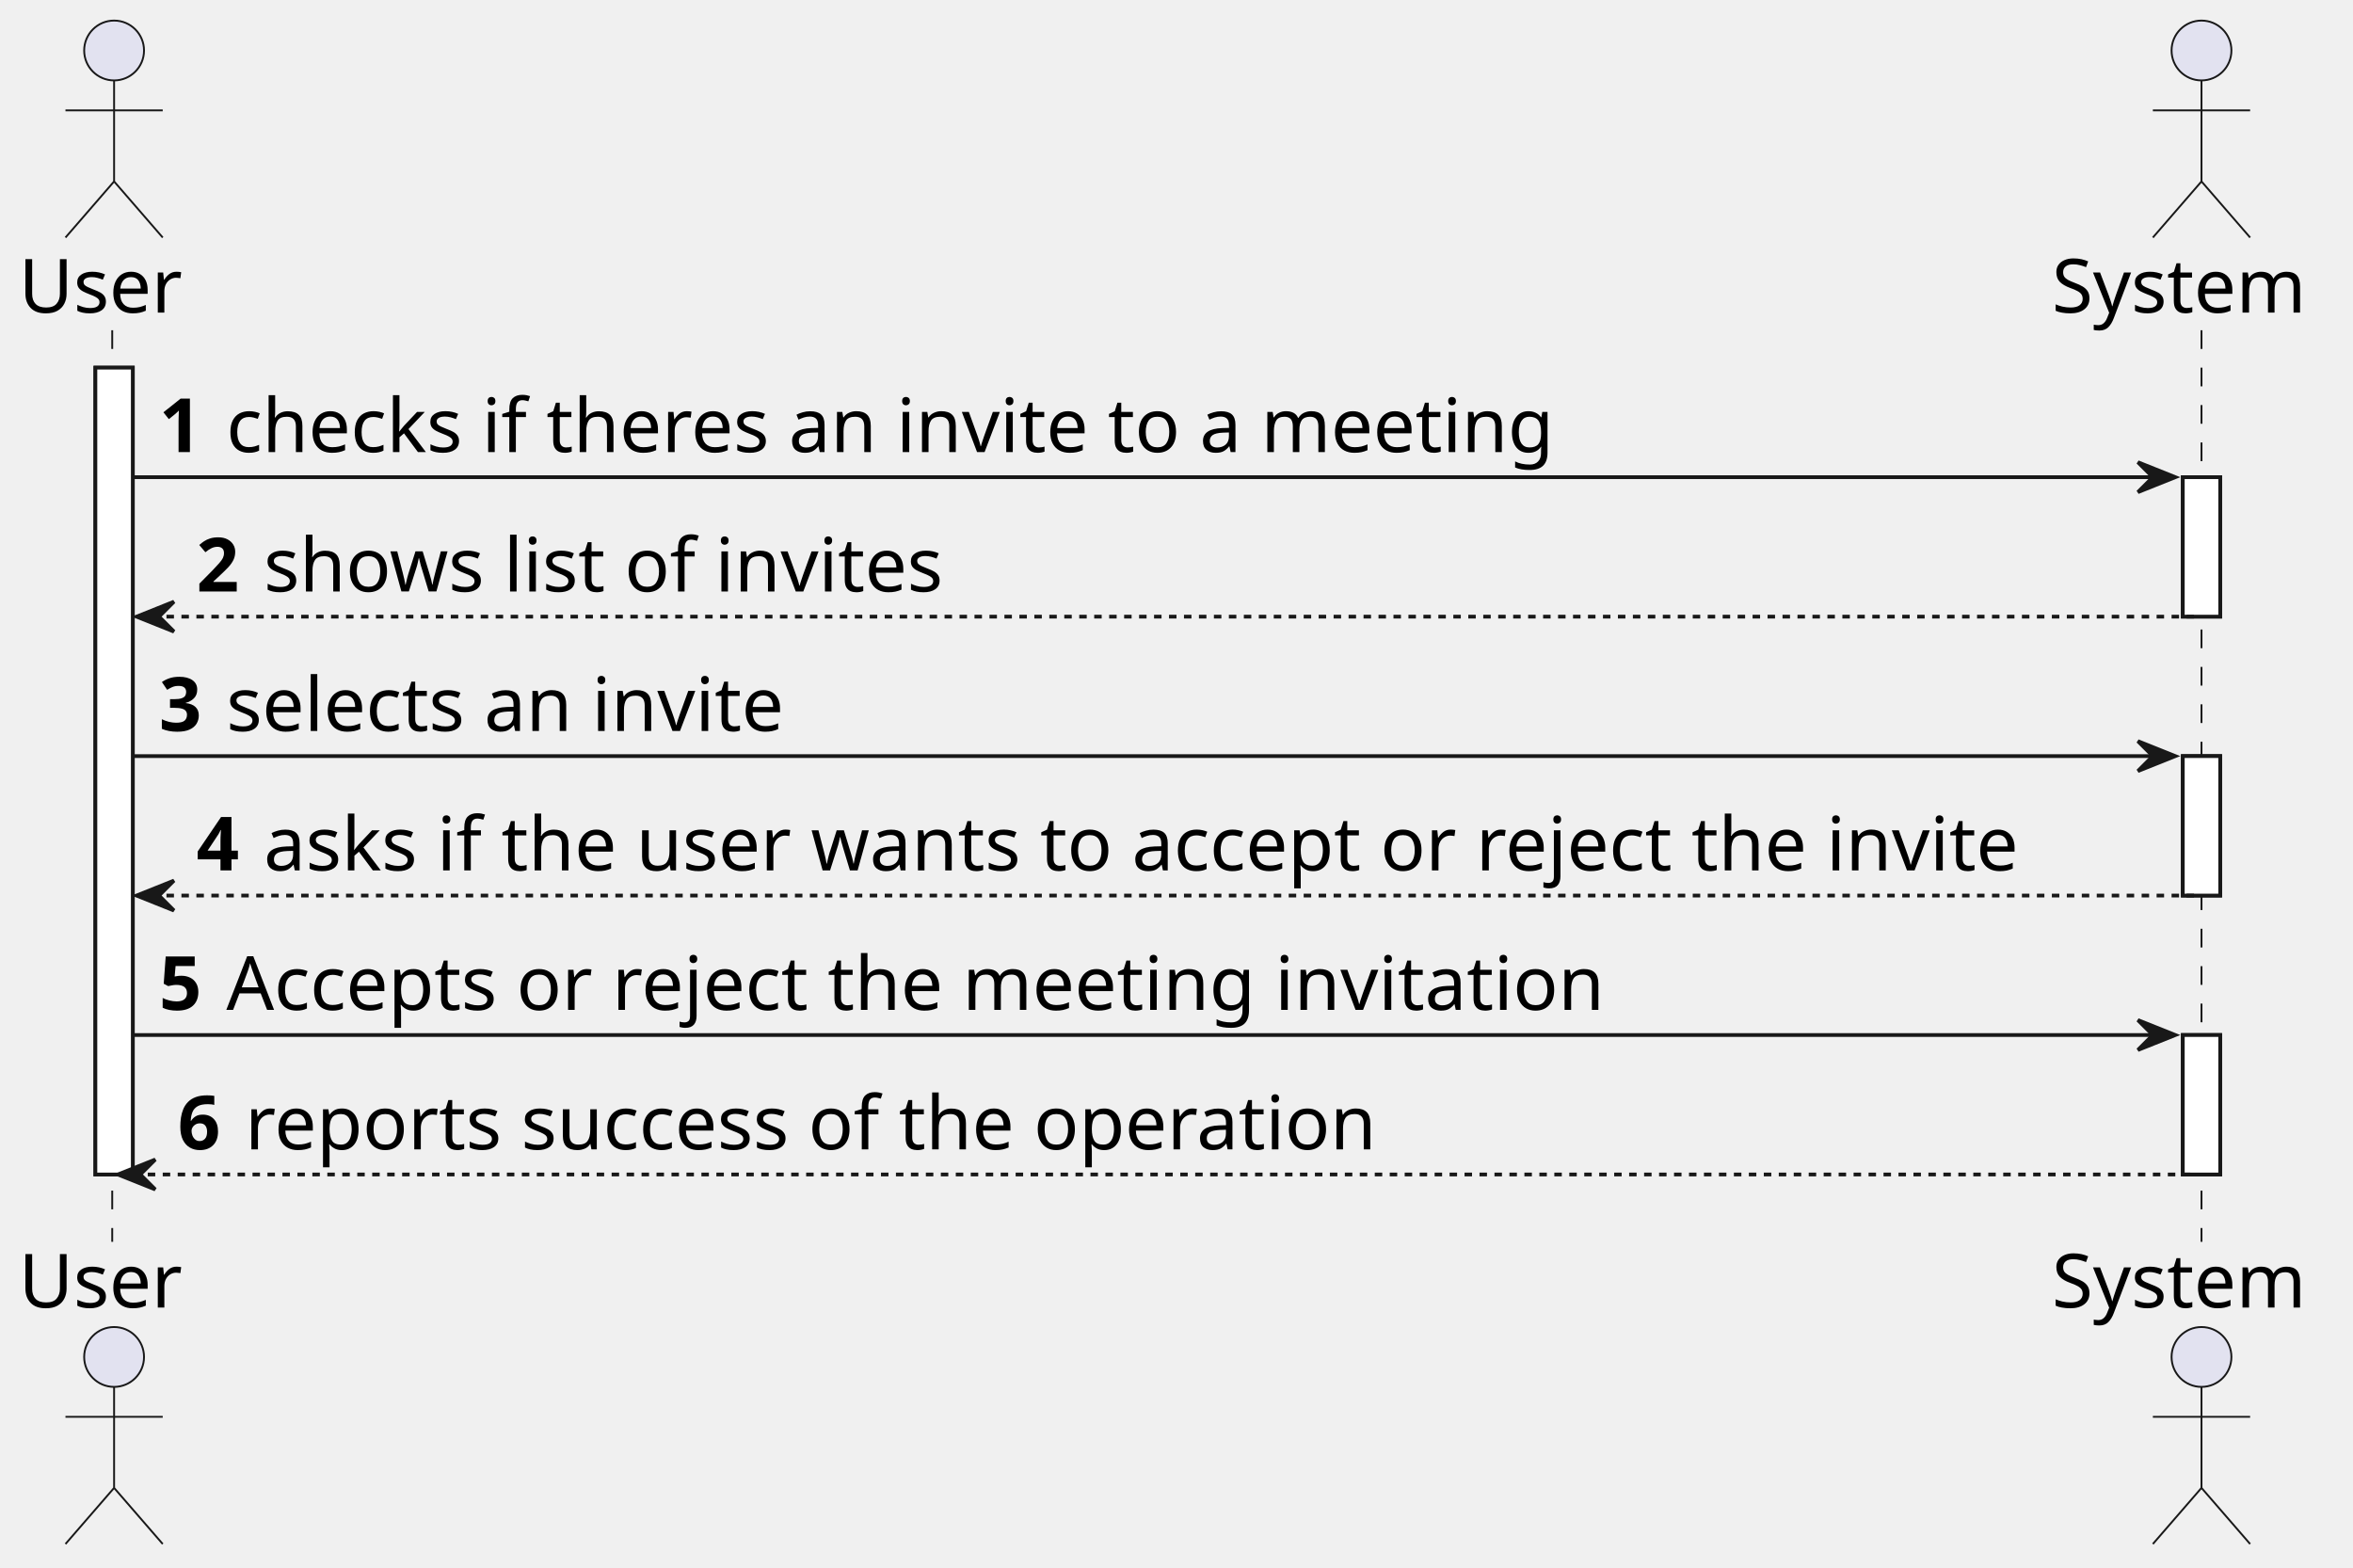
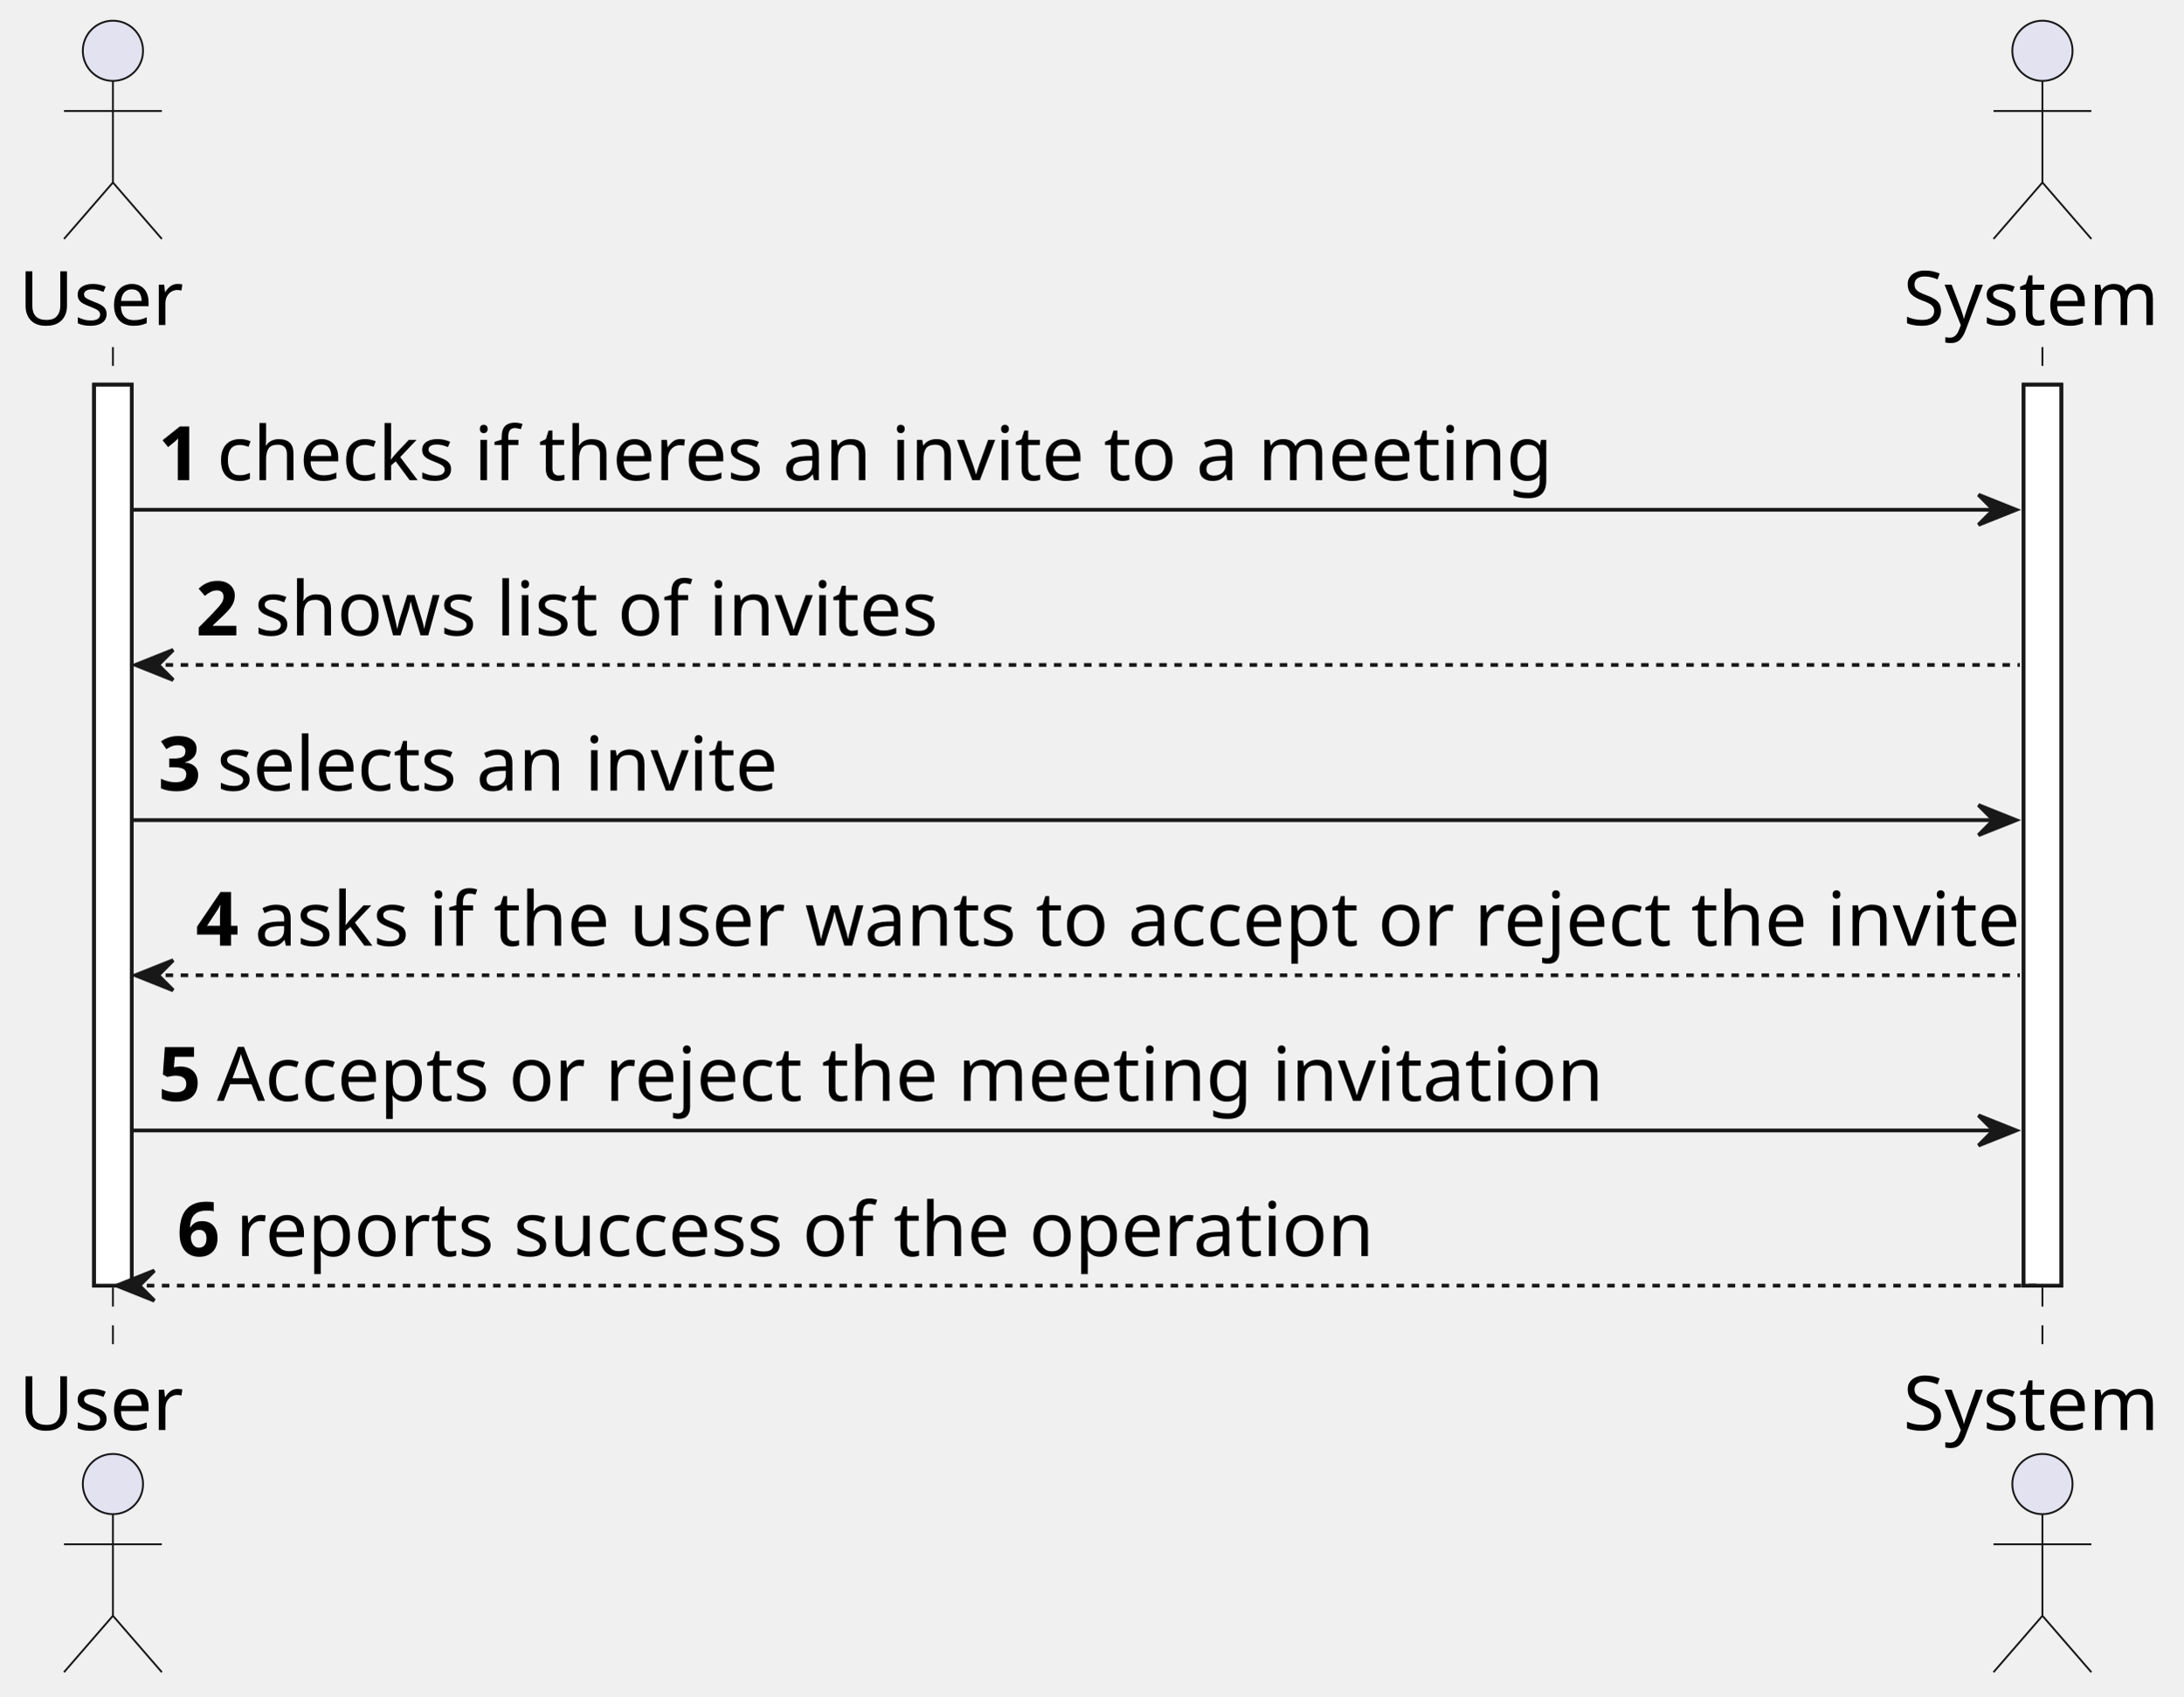
- <svg xmlns="http://www.w3.org/2000/svg" contentStyleType="text/css" height="419px" preserveAspectRatio="none" style="width:629px;height:419px;background:#FFFFFF;" version="1.1" viewBox="0 0 629 419" width="629px" zoomAndPan="magnify">
+ <svg xmlns="http://www.w3.org/2000/svg" contentStyleType="text/css" height="451px" preserveAspectRatio="none" style="width:580px;height:451px;background:#FFFFFF;" version="1.1" viewBox="0 0 580 451" width="580px" zoomAndPan="magnify">
  <defs />
  <g>
-     <rect fill="#FFFFFF" height="215.688" style="stroke:#181818;stroke-width:1.0;" width="10" x="25.5" y="98.281" />
-     <rect fill="#FFFFFF" height="37.281" style="stroke:#181818;stroke-width:1.0;" width="10" x="583.5" y="127.562" />
-     <rect fill="#FFFFFF" height="37.281" style="stroke:#181818;stroke-width:1.0;" width="10" x="583.5" y="202.125" />
-     <rect fill="#FFFFFF" height="37.281" style="stroke:#181818;stroke-width:1.0;" width="10" x="583.5" y="276.688" />
-     <line style="stroke:#181818;stroke-width:0.5;stroke-dasharray:5.0,5.0;" x1="30" x2="30" y1="88.281" y2="331.969" />
-     <line style="stroke:#181818;stroke-width:0.5;stroke-dasharray:5.0,5.0;" x1="588.5" x2="588.5" y1="88.281" y2="331.969" />
-     <text fill="#000000" font-family="sans-serif" font-size="20" lengthAdjust="spacing" textLength="45" x="5" y="83.564">User</text>
-     <ellipse cx="30.5" cy="13.5" fill="#E2E2F0" rx="8" ry="8" style="stroke:#181818;stroke-width:0.5;" />
-     <path d="M30.5,21.5 L30.5,48.5 M17.5,29.5 L43.5,29.5 M30.5,48.5 L17.5,63.5 M30.5,48.5 L43.5,63.5 " fill="none" style="stroke:#181818;stroke-width:0.5;" />
-     <text fill="#000000" font-family="sans-serif" font-size="20" lengthAdjust="spacing" textLength="45" x="5" y="349.533">User</text>
-     <ellipse cx="30.5" cy="362.75" fill="#E2E2F0" rx="8" ry="8" style="stroke:#181818;stroke-width:0.5;" />
-     <path d="M30.5,370.75 L30.5,397.75 M17.5,378.75 L43.5,378.75 M30.5,397.75 L17.5,412.75 M30.5,397.75 L43.5,412.75 " fill="none" style="stroke:#181818;stroke-width:0.5;" />
-     <text fill="#000000" font-family="sans-serif" font-size="20" lengthAdjust="spacing" textLength="74" x="548.5" y="83.564">System</text>
-     <ellipse cx="588.5" cy="13.5" fill="#E2E2F0" rx="8" ry="8" style="stroke:#181818;stroke-width:0.5;" />
-     <path d="M588.5,21.5 L588.5,48.5 M575.5,29.5 L601.5,29.5 M588.5,48.5 L575.5,63.5 M588.5,48.5 L601.5,63.5 " fill="none" style="stroke:#181818;stroke-width:0.5;" />
-     <text fill="#000000" font-family="sans-serif" font-size="20" lengthAdjust="spacing" textLength="74" x="548.5" y="349.533">System</text>
-     <ellipse cx="588.5" cy="362.75" fill="#E2E2F0" rx="8" ry="8" style="stroke:#181818;stroke-width:0.5;" />
-     <path d="M588.5,370.75 L588.5,397.75 M575.5,378.75 L601.5,378.75 M588.5,397.75 L575.5,412.75 M588.5,397.75 L601.5,412.75 " fill="none" style="stroke:#181818;stroke-width:0.5;" />
-     <rect fill="#FFFFFF" height="215.688" style="stroke:#181818;stroke-width:1.0;" width="10" x="25.5" y="98.281" />
-     <rect fill="#FFFFFF" height="37.281" style="stroke:#181818;stroke-width:1.0;" width="10" x="583.5" y="127.562" />
-     <rect fill="#FFFFFF" height="37.281" style="stroke:#181818;stroke-width:1.0;" width="10" x="583.5" y="202.125" />
-     <rect fill="#FFFFFF" height="37.281" style="stroke:#181818;stroke-width:1.0;" width="10" x="583.5" y="276.688" />
-     <polygon fill="#181818" points="571.5,123.562,581.5,127.562,571.5,131.562,575.5,127.562" style="stroke:#181818;stroke-width:1.0;" />
-     <line style="stroke:#181818;stroke-width:1.0;" x1="35.5" x2="577.5" y1="127.562" y2="127.562" />
-     <text fill="#000000" font-family="sans-serif" font-size="20" font-weight="bold" lengthAdjust="spacing" textLength="14" x="42.5" y="120.846">1</text>
-     <text fill="#000000" font-family="sans-serif" font-size="20" lengthAdjust="spacing" textLength="384" x="60.5" y="120.846">checks if theres an invite to a meeting</text>
-     <polygon fill="#181818" points="46.5,160.844,36.5,164.844,46.5,168.844,42.5,164.844" style="stroke:#181818;stroke-width:1.0;" />
-     <line style="stroke:#181818;stroke-width:1.0;stroke-dasharray:2.0,2.0;" x1="40.5" x2="587.5" y1="164.844" y2="164.844" />
-     <text fill="#000000" font-family="sans-serif" font-size="20" font-weight="bold" lengthAdjust="spacing" textLength="14" x="52.5" y="158.127">2</text>
-     <text fill="#000000" font-family="sans-serif" font-size="20" lengthAdjust="spacing" textLength="195" x="70.5" y="158.127">shows list of invites</text>
-     <polygon fill="#181818" points="571.5,198.125,581.5,202.125,571.5,206.125,575.5,202.125" style="stroke:#181818;stroke-width:1.0;" />
-     <line style="stroke:#181818;stroke-width:1.0;" x1="35.5" x2="577.5" y1="202.125" y2="202.125" />
-     <text fill="#000000" font-family="sans-serif" font-size="20" font-weight="bold" lengthAdjust="spacing" textLength="14" x="42.5" y="195.408">3</text>
-     <text fill="#000000" font-family="sans-serif" font-size="20" lengthAdjust="spacing" textLength="162" x="60.5" y="195.408">selects an invite</text>
-     <polygon fill="#181818" points="46.5,235.406,36.5,239.406,46.5,243.406,42.5,239.406" style="stroke:#181818;stroke-width:1.0;" />
-     <line style="stroke:#181818;stroke-width:1.0;stroke-dasharray:2.0,2.0;" x1="40.5" x2="587.5" y1="239.406" y2="239.406" />
-     <text fill="#000000" font-family="sans-serif" font-size="20" font-weight="bold" lengthAdjust="spacing" textLength="14" x="52.5" y="232.69">4</text>
-     <text fill="#000000" font-family="sans-serif" font-size="20" lengthAdjust="spacing" textLength="506" x="70.5" y="232.69">asks if the user wants to accept or reject the invite</text>
-     <polygon fill="#181818" points="571.5,272.688,581.5,276.688,571.5,280.688,575.5,276.688" style="stroke:#181818;stroke-width:1.0;" />
-     <line style="stroke:#181818;stroke-width:1.0;" x1="35.5" x2="577.5" y1="276.688" y2="276.688" />
-     <text fill="#000000" font-family="sans-serif" font-size="20" font-weight="bold" lengthAdjust="spacing" textLength="14" x="42.5" y="269.971">5</text>
-     <text fill="#000000" font-family="sans-serif" font-size="20" lengthAdjust="spacing" textLength="398" x="60.5" y="269.971">Accepts or reject the meeting invitation</text>
-     <polygon fill="#181818" points="41.5,309.969,31.5,313.969,41.5,317.969,37.5,313.969" style="stroke:#181818;stroke-width:1.0;" />
-     <line style="stroke:#181818;stroke-width:1.0;stroke-dasharray:2.0,2.0;" x1="35.5" x2="587.5" y1="313.969" y2="313.969" />
-     <text fill="#000000" font-family="sans-serif" font-size="20" font-weight="bold" lengthAdjust="spacing" textLength="14" x="47.5" y="307.252">6</text>
-     <text fill="#000000" font-family="sans-serif" font-size="20" lengthAdjust="spacing" textLength="320" x="65.5" y="307.252">reports success of the operation</text>
+     <rect fill="#FFFFFF" height="239.44" style="stroke:#181818;stroke-width:1.0;" width="10" x="25" y="102.24" />
+     <rect fill="#FFFFFF" height="239.44" style="stroke:#181818;stroke-width:1.0;" width="10" x="537.625" y="102.24" />
+     <line style="stroke:#181818;stroke-width:0.5;stroke-dasharray:5.0,5.0;" x1="30" x2="30" y1="92.24" y2="359.68" />
+     <line style="stroke:#181818;stroke-width:0.5;stroke-dasharray:5.0,5.0;" x1="542.625" x2="542.625" y1="92.24" y2="359.68" />
+     <text fill="#000000" font-family="sans-serif" font-size="20" lengthAdjust="spacing" textLength="44" x="5" y="86.38">User</text>
+     <ellipse cx="30" cy="13.5" fill="#E2E2F0" rx="8" ry="8" style="stroke:#181818;stroke-width:0.5;" />
+     <path d="M30,21.5 L30,48.5 M17,29.5 L43,29.5 M30,48.5 L17,63.5 M30,48.5 L43,63.5 " fill="none" style="stroke:#181818;stroke-width:0.5;" />
+     <text fill="#000000" font-family="sans-serif" font-size="20" lengthAdjust="spacing" textLength="44" x="5" y="380.06">User</text>
+     <ellipse cx="30" cy="394.42" fill="#E2E2F0" rx="8" ry="8" style="stroke:#181818;stroke-width:0.5;" />
+     <path d="M30,402.42 L30,429.42 M17,410.42 L43,410.42 M30,429.42 L17,444.42 M30,429.42 L43,444.42 " fill="none" style="stroke:#181818;stroke-width:0.5;" />
+     <text fill="#000000" font-family="sans-serif" font-size="20" lengthAdjust="spacing" textLength="68" x="505.625" y="86.38">System</text>
+     <ellipse cx="542.625" cy="13.5" fill="#E2E2F0" rx="8" ry="8" style="stroke:#181818;stroke-width:0.5;" />
+     <path d="M542.625,21.5 L542.625,48.5 M529.625,29.5 L555.625,29.5 M542.625,48.5 L529.625,63.5 M542.625,48.5 L555.625,63.5 " fill="none" style="stroke:#181818;stroke-width:0.5;" />
+     <text fill="#000000" font-family="sans-serif" font-size="20" lengthAdjust="spacing" textLength="68" x="505.625" y="380.06">System</text>
+     <ellipse cx="542.625" cy="394.42" fill="#E2E2F0" rx="8" ry="8" style="stroke:#181818;stroke-width:0.5;" />
+     <path d="M542.625,402.42 L542.625,429.42 M529.625,410.42 L555.625,410.42 M542.625,429.42 L529.625,444.42 M542.625,429.42 L555.625,444.42 " fill="none" style="stroke:#181818;stroke-width:0.5;" />
+     <rect fill="#FFFFFF" height="239.44" style="stroke:#181818;stroke-width:1.0;" width="10" x="25" y="102.24" />
+     <rect fill="#FFFFFF" height="239.44" style="stroke:#181818;stroke-width:1.0;" width="10" x="537.625" y="102.24" />
+     <polygon fill="#181818" points="525.625,131.48,535.625,135.48,525.625,139.48,529.625,135.48" style="stroke:#181818;stroke-width:1.0;" />
+     <line style="stroke:#181818;stroke-width:1.0;" x1="35" x2="531.625" y1="135.48" y2="135.48" />
+     <text fill="#000000" font-family="sans-serif" font-size="20" font-weight="bold" lengthAdjust="spacing" textLength="11.625" x="42" y="127.62">1</text>
+     <text fill="#000000" font-family="sans-serif" font-size="20" lengthAdjust="spacing" textLength="350" x="57.625" y="127.62">checks if theres an invite to a meeting</text>
+     <polygon fill="#181818" points="46,172.72,36,176.72,46,180.72,42,176.72" style="stroke:#181818;stroke-width:1.0;" />
+     <line style="stroke:#181818;stroke-width:1.0;stroke-dasharray:2.0,2.0;" x1="40" x2="536.625" y1="176.72" y2="176.72" />
+     <text fill="#000000" font-family="sans-serif" font-size="20" font-weight="bold" lengthAdjust="spacing" textLength="11.625" x="52" y="168.86">2</text>
+     <text fill="#000000" font-family="sans-serif" font-size="20" lengthAdjust="spacing" textLength="181" x="67.625" y="168.86">shows list of invites</text>
+     <polygon fill="#181818" points="525.625,213.96,535.625,217.96,525.625,221.96,529.625,217.96" style="stroke:#181818;stroke-width:1.0;" />
+     <line style="stroke:#181818;stroke-width:1.0;" x1="35" x2="531.625" y1="217.96" y2="217.96" />
+     <text fill="#000000" font-family="sans-serif" font-size="20" font-weight="bold" lengthAdjust="spacing" textLength="11.625" x="42" y="210.1">3</text>
+     <text fill="#000000" font-family="sans-serif" font-size="20" lengthAdjust="spacing" textLength="147" x="57.625" y="210.1">selects an invite</text>
+     <polygon fill="#181818" points="46,255.2,36,259.2,46,263.2,42,259.2" style="stroke:#181818;stroke-width:1.0;" />
+     <line style="stroke:#181818;stroke-width:1.0;stroke-dasharray:2.0,2.0;" x1="40" x2="536.625" y1="259.2" y2="259.2" />
+     <text fill="#000000" font-family="sans-serif" font-size="20" font-weight="bold" lengthAdjust="spacing" textLength="11.625" x="52" y="251.34">4</text>
+     <text fill="#000000" font-family="sans-serif" font-size="20" lengthAdjust="spacing" textLength="463" x="67.625" y="251.34">asks if the user wants to accept or reject the invite</text>
+     <polygon fill="#181818" points="525.625,296.44,535.625,300.44,525.625,304.44,529.625,300.44" style="stroke:#181818;stroke-width:1.0;" />
+     <line style="stroke:#181818;stroke-width:1.0;" x1="35" x2="531.625" y1="300.44" y2="300.44" />
+     <text fill="#000000" font-family="sans-serif" font-size="20" font-weight="bold" lengthAdjust="spacing" textLength="11.625" x="42" y="292.58">5</text>
+     <text fill="#000000" font-family="sans-serif" font-size="20" lengthAdjust="spacing" textLength="363" x="57.625" y="292.58">Accepts or reject the meeting invitation</text>
+     <polygon fill="#181818" points="41,337.68,31,341.68,41,345.68,37,341.68" style="stroke:#181818;stroke-width:1.0;" />
+     <line style="stroke:#181818;stroke-width:1.0;stroke-dasharray:2.0,2.0;" x1="35" x2="541.625" y1="341.68" y2="341.68" />
+     <text fill="#000000" font-family="sans-serif" font-size="20" font-weight="bold" lengthAdjust="spacing" textLength="11.625" x="47" y="333.82">6</text>
+     <text fill="#000000" font-family="sans-serif" font-size="20" lengthAdjust="spacing" textLength="300" x="62.625" y="333.82">reports success of the operation</text>
  </g>
</svg>
